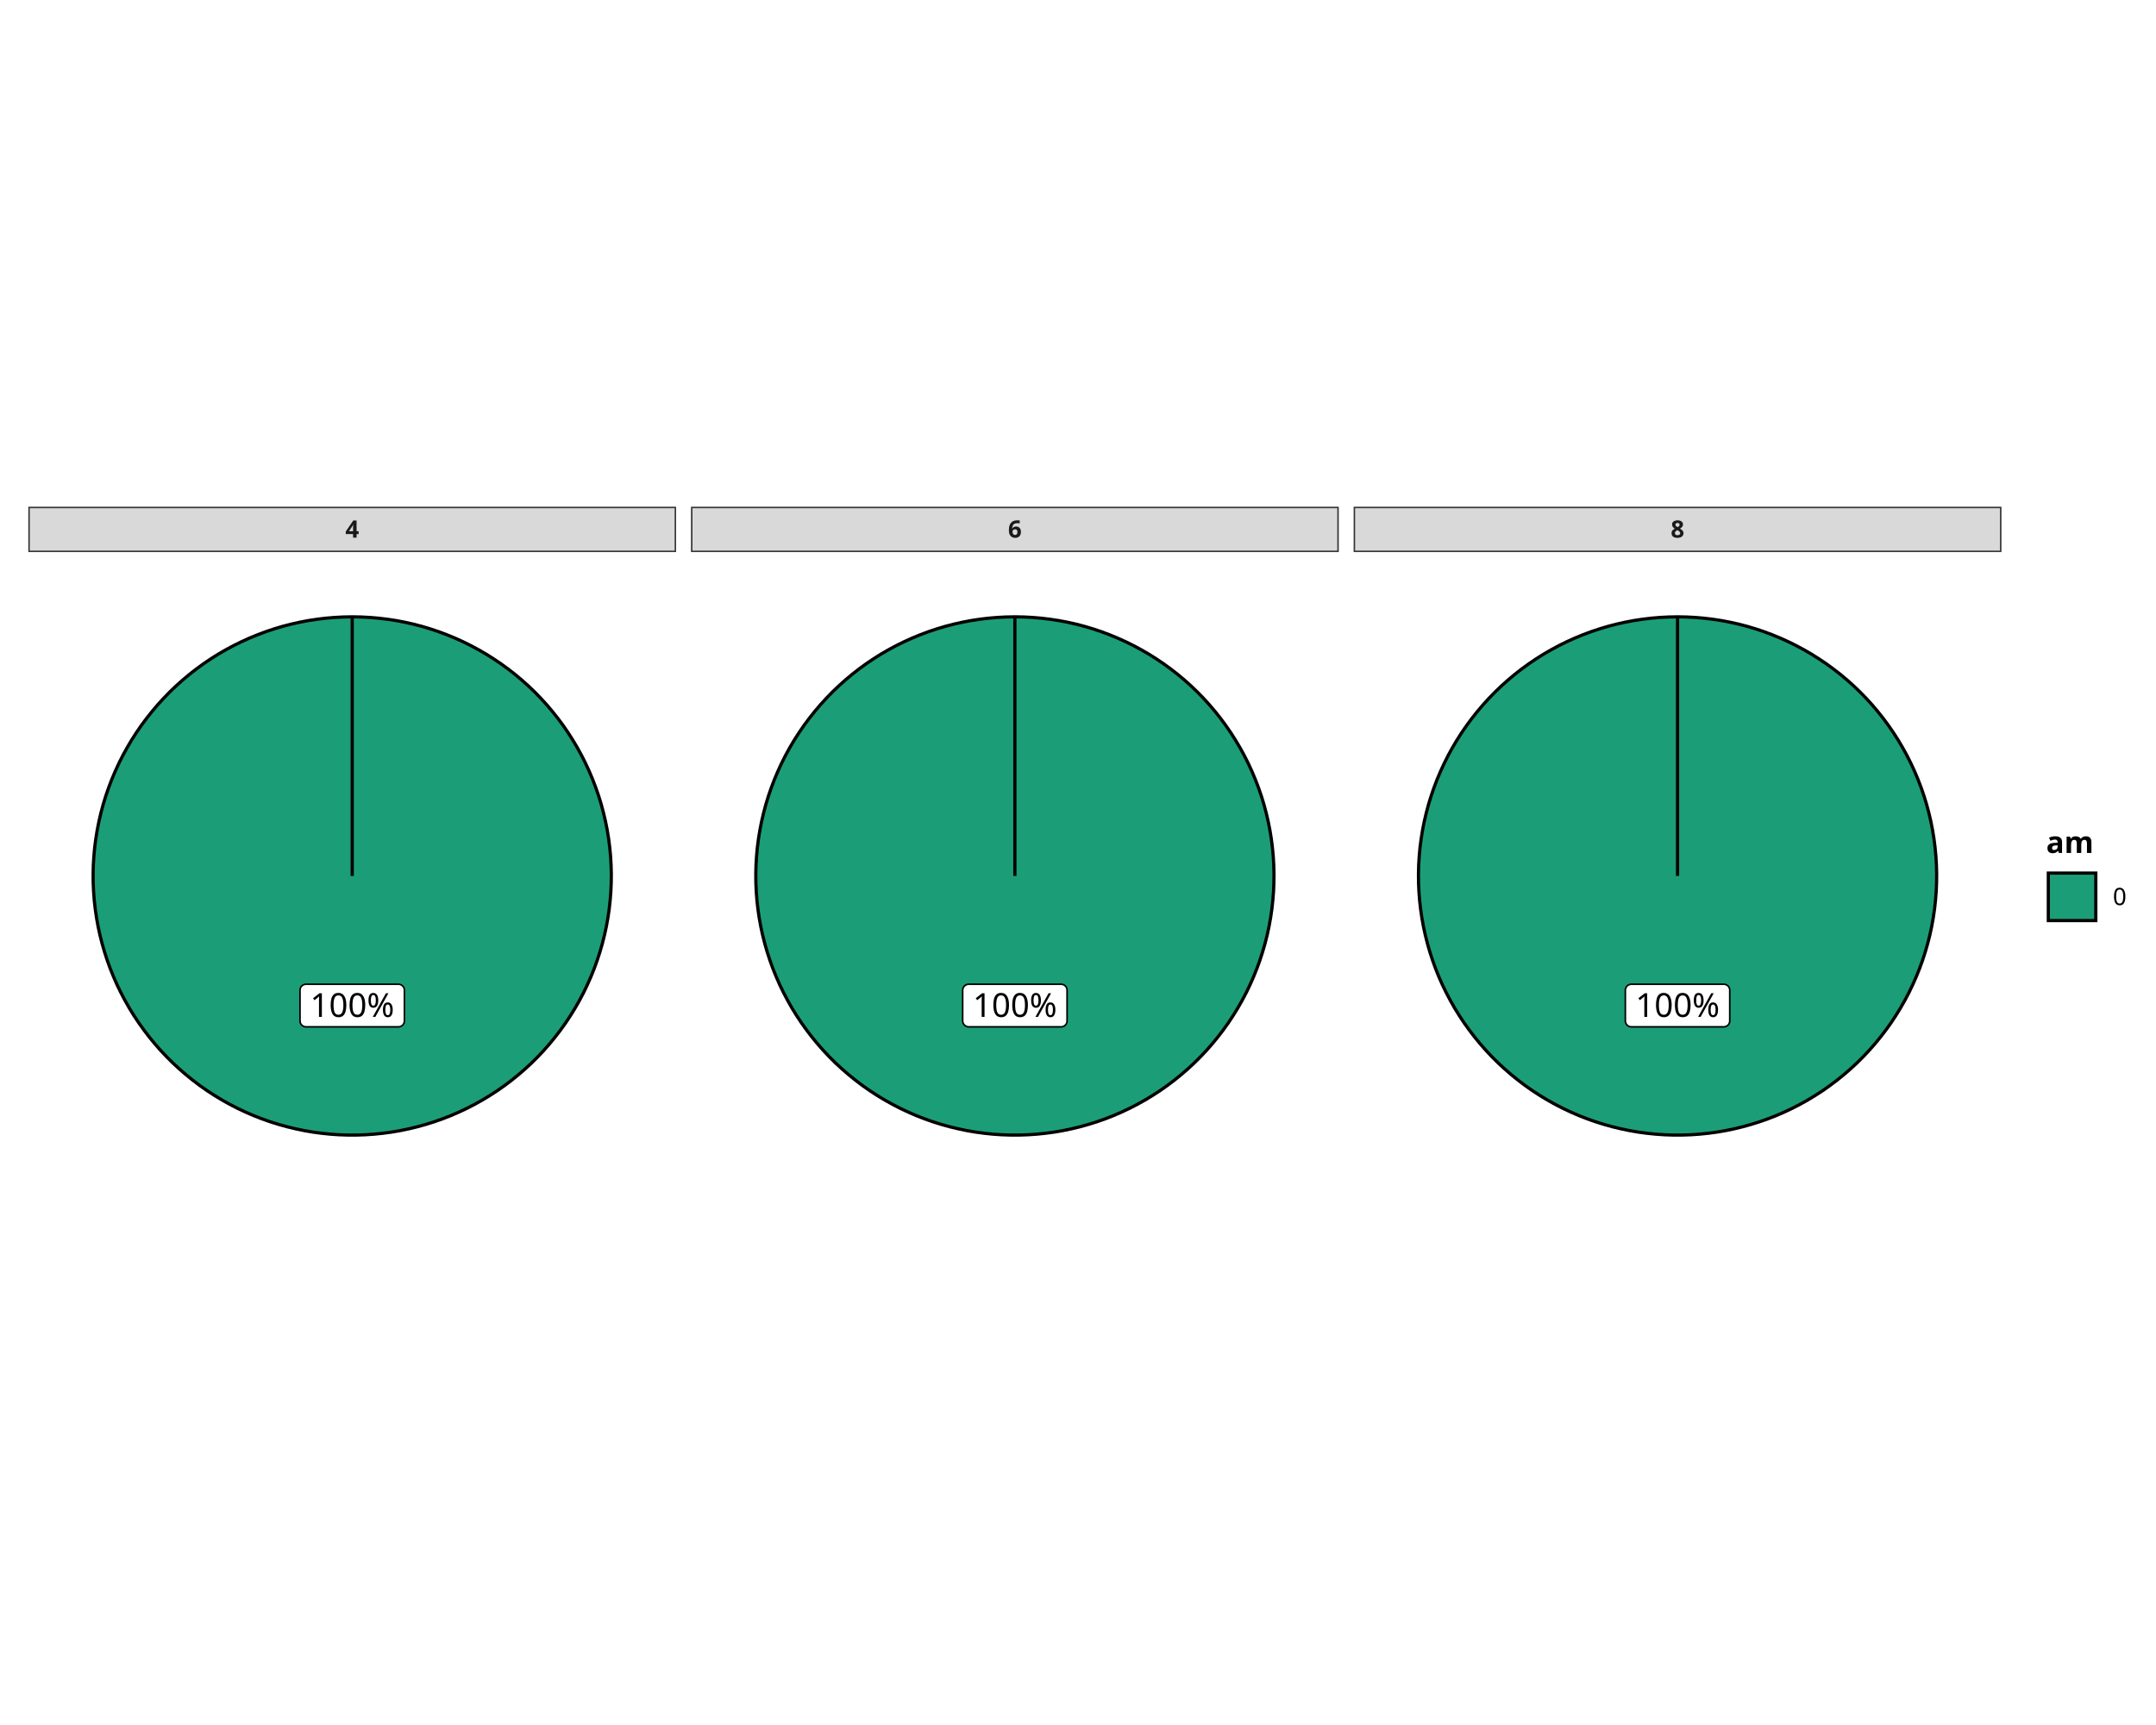
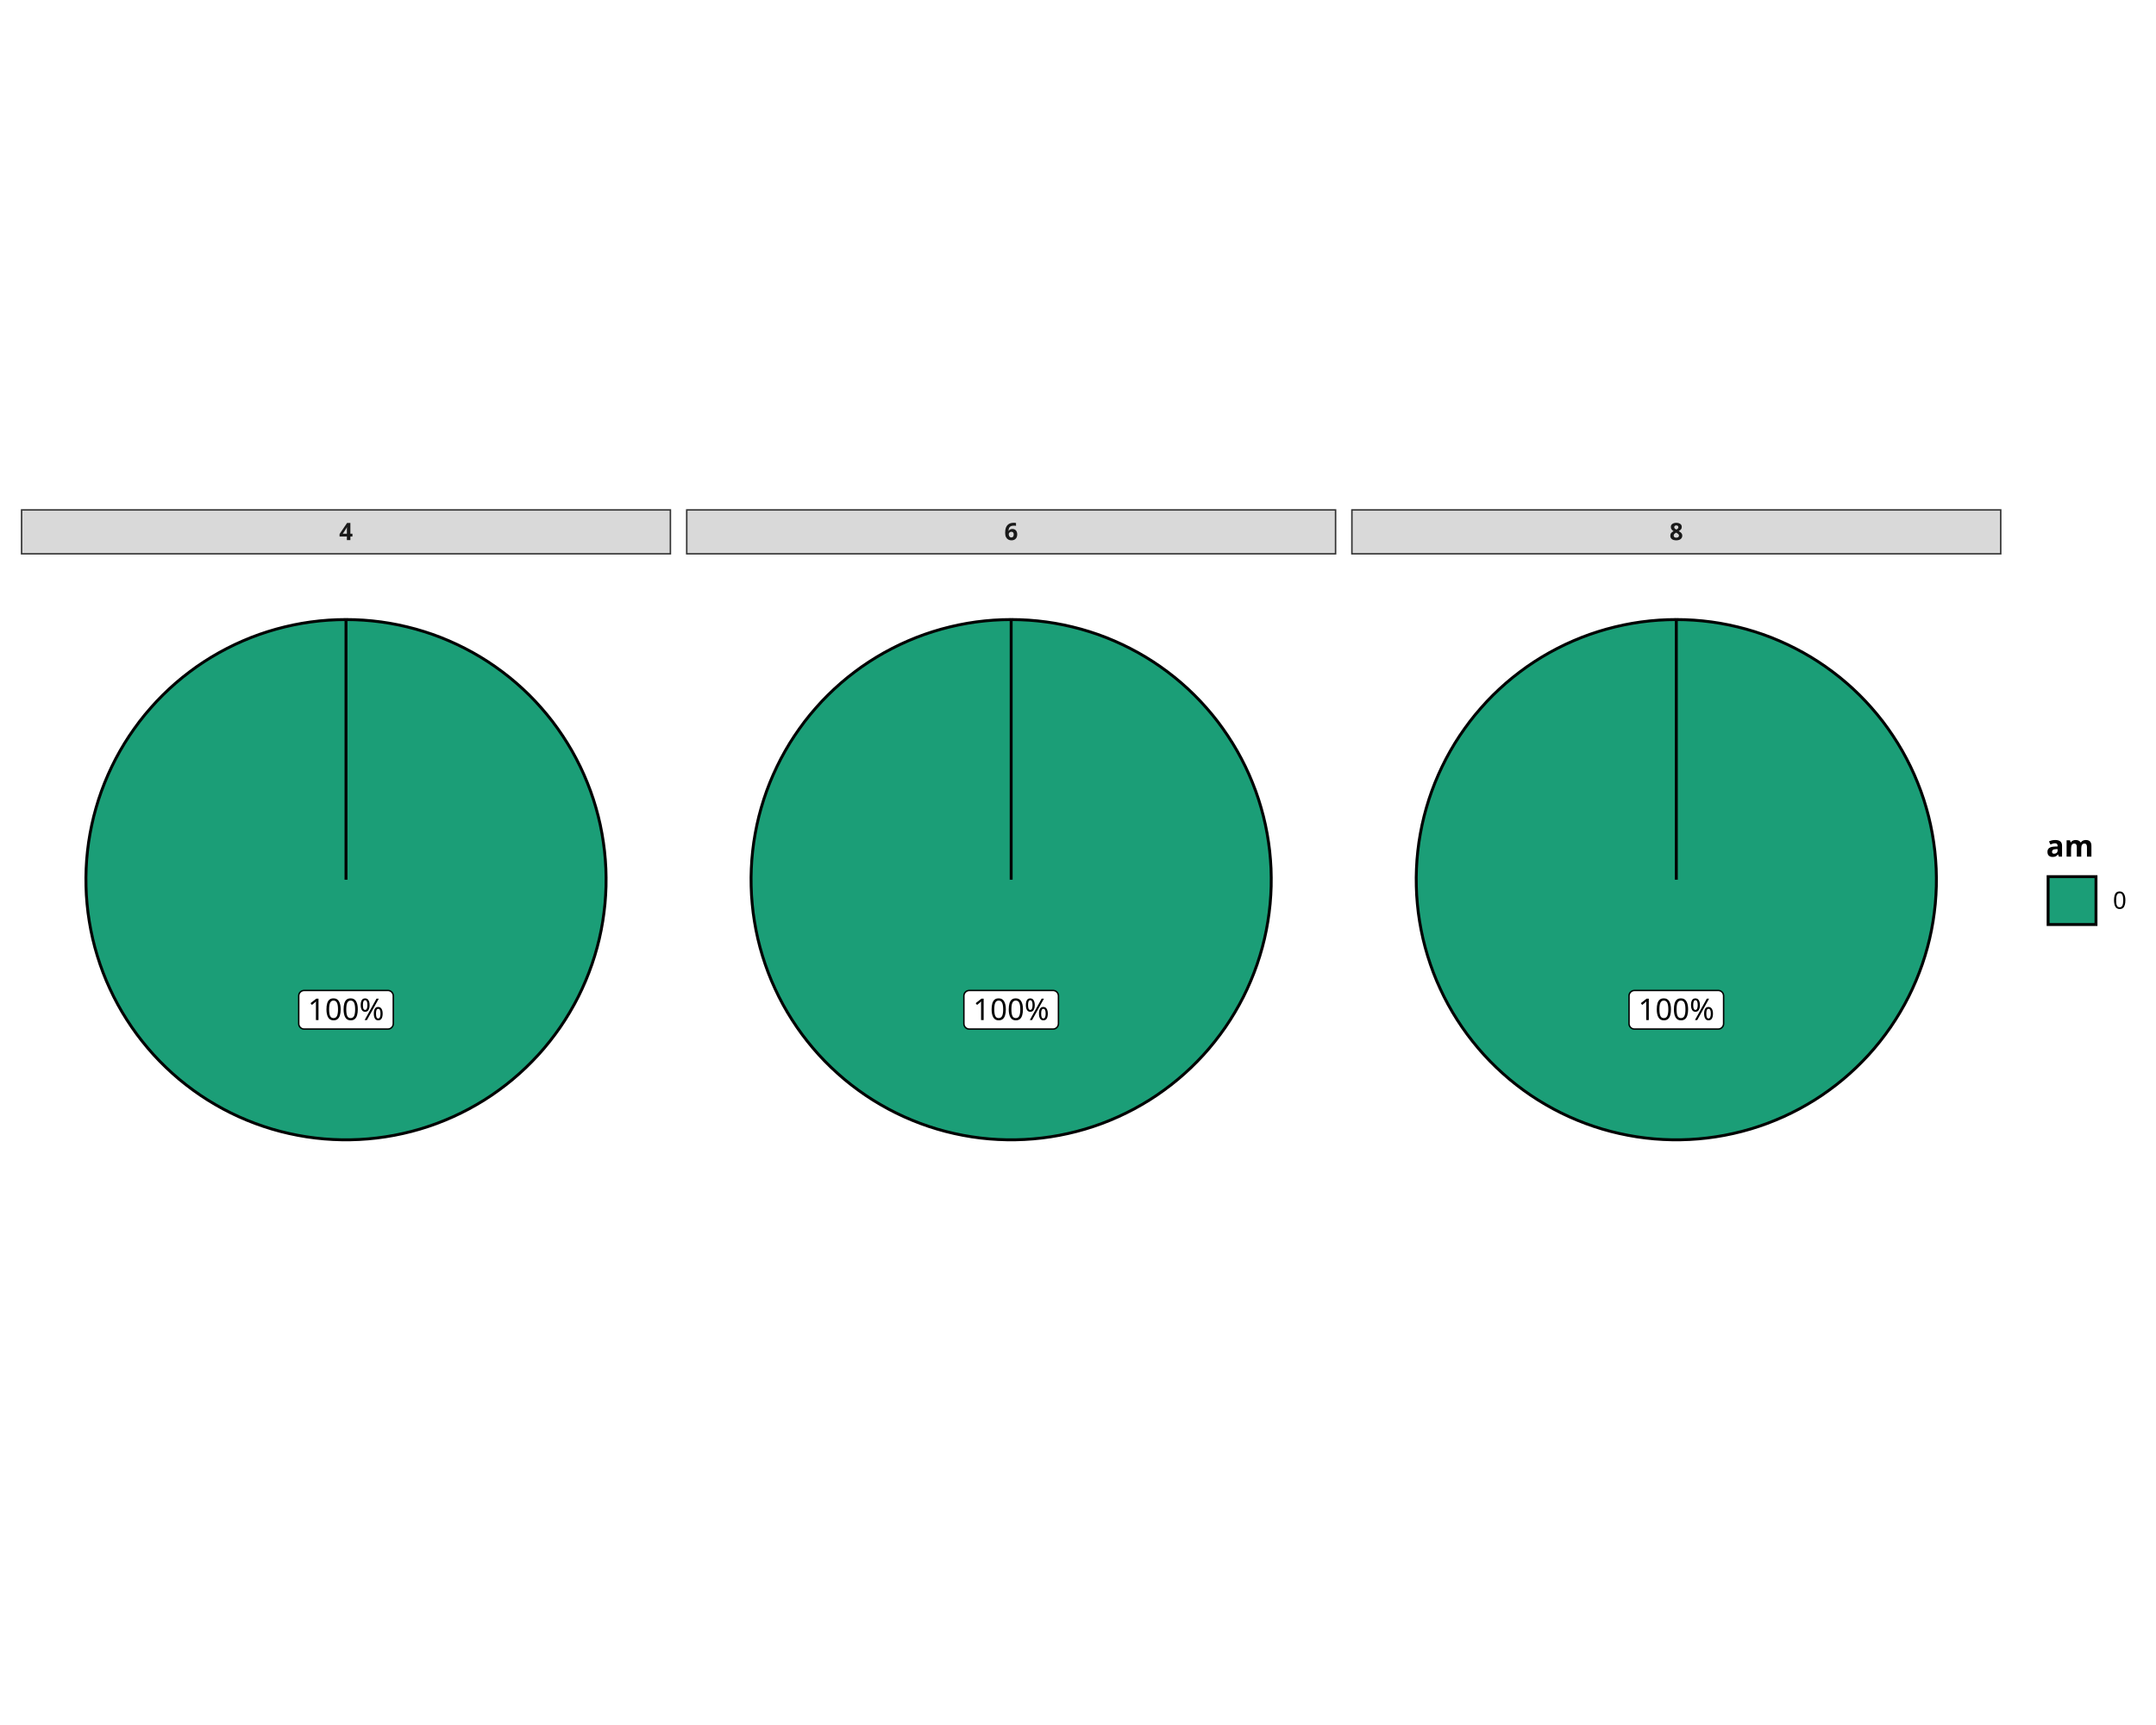
<svg xmlns="http://www.w3.org/2000/svg" class="svglite" data-engine-version="2.0" width="720.00pt" height="576.00pt" viewBox="0 0 720.00 576.00">
  <defs>
    <style type="text/css">
    .svglite line, .svglite polyline, .svglite polygon, .svglite path, .svglite rect, .svglite circle {
      fill: none;
      stroke: #000000;
      stroke-linecap: round;
      stroke-linejoin: round;
      stroke-miterlimit: 10.00;
    }
  </style>
  </defs>
  <rect width="100%" height="100%" style="stroke: none; fill: #FFFFFF;" />
  <defs>
    <clipPath id="cpMC4wMHw3MjAuMDB8MC4wMHw1NzYuMDA=">
      <rect x="0.00" y="0.00" width="720.00" height="576.00" />
    </clipPath>
  </defs>
  <g clip-path="url(#cpMC4wMHw3MjAuMDB8MC4wMHw1NzYuMDA=)">
</g>
  <defs>
-     <clipPath id="cpMC4wMHw3MjAuMDB8MTY0LjIyfDQxMS43OA==">
-       <rect x="0" y="164.22" width="720.00" height="247.56" />
+     <clipPath id="cpMC4wMHw3MjAuMDB8MTY1LjA1fDQxMC45NQ==">
+       <rect x="0" y="165.05" width="720.00" height="245.90" />
    </clipPath>
  </defs>
-   <g clip-path="url(#cpMC4wMHw3MjAuMDB8MTY0LjIyfDQxMS43OA==)">
-     <rect x="0" y="164.22" width="720.00" height="247.56" style="stroke-width: 0.97; stroke: #FFFFFF; fill: #FFFFFF;" />
+   <g clip-path="url(#cpMC4wMHw3MjAuMDB8MTY1LjA1fDQxMC45NQ==)">
+     <rect x="0" y="165.05" width="720.00" height="245.90" style="stroke-width: 0.97; stroke: #FFFFFF; fill: #FFFFFF;" />
  </g>
  <g clip-path="url(#cpMC4wMHw3MjAuMDB8MC4wMHw1NzYuMDA=)">
</g>
  <defs>
-     <clipPath id="cpOS40NnwyMjUuNzh8MTg0LjM0fDQwMC42Ng==">
-       <rect x="9.46" y="184.34" width="216.32" height="216.32" />
+     <clipPath id="cpNi45N3wyMjQuMTJ8MTg1LjE3fDQwMi4zMg==">
+       <rect x="6.97" y="185.17" width="217.15" height="217.15" />
    </clipPath>
  </defs>
-   <g clip-path="url(#cpOS40NnwyMjUuNzh8MTg0LjM0fDQwMC42Ng==)">
-     <rect x="9.46" y="184.34" width="216.32" height="216.32" style="stroke-width: 0.97; stroke: none; fill: #FFFFFF;" />
-     <polygon points="117.62,292.50 117.62,289.51 117.62,286.53 117.62,283.55 117.62,280.56 117.62,277.58 117.62,274.59 117.62,271.61 117.62,268.63 117.62,265.64 117.62,262.66 117.62,259.68 117.62,256.69 117.62,253.71 117.62,250.72 117.62,247.74 117.62,244.76 117.62,241.77 117.62,238.79 117.62,235.81 117.62,232.82 117.62,229.84 117.62,226.85 117.62,223.87 117.62,220.89 117.62,217.90 117.62,214.92 117.62,211.94 117.62,208.95 117.62,205.97 114.69,206.02 111.75,206.17 108.82,206.42 105.90,206.77 103.00,207.21 100.11,207.76 97.25,208.40 94.40,209.14 91.58,209.98 88.80,210.91 86.04,211.94 83.33,213.06 80.65,214.27 78.01,215.57 75.42,216.96 72.88,218.43 70.39,220.00 67.96,221.64 65.58,223.37 63.27,225.17 61.01,227.06 58.82,229.02 56.70,231.05 54.65,233.16 52.67,235.33 50.77,237.57 48.94,239.87 47.19,242.23 45.53,244.65 43.94,247.13 42.45,249.66 41.03,252.23 39.71,254.86 38.48,257.53 37.34,260.23 36.29,262.98 35.33,265.76 34.47,268.57 33.71,271.41 33.04,274.27 32.47,277.15 32.00,280.05 31.62,282.96 31.35,285.89 31.17,288.82 31.10,291.76 31.12,294.70 31.25,297.64 31.47,300.57 31.80,303.49 32.22,306.39 32.74,309.29 33.36,312.16 34.08,315.01 34.89,317.83 35.80,320.63 36.80,323.39 37.90,326.12 39.08,328.81 40.36,331.45 41.73,334.05 43.18,336.61 44.72,339.11 46.35,341.56 48.06,343.95 49.84,346.28 51.71,348.55 53.65,350.76 55.67,352.90 57.75,354.97 59.91,356.96 62.13,358.88 64.42,360.73 66.76,362.50 69.17,364.19 71.63,365.79 74.15,367.31 76.71,368.74 79.33,370.09 81.98,371.34 84.68,372.51 87.42,373.58 90.19,374.56 92.99,375.44 95.82,376.23 98.68,376.92 101.55,377.52 104.45,378.02 107.36,378.41 110.29,378.71 113.22,378.91 116.15,379.01 119.09,379.01 122.03,378.91 124.96,378.71 127.89,378.41 130.80,378.02 133.69,377.52 136.57,376.92 139.43,376.23 142.26,375.44 145.06,374.56 147.83,373.58 150.57,372.51 153.26,371.34 155.92,370.09 158.53,368.74 161.10,367.31 163.61,365.79 166.08,364.19 168.48,362.50 170.83,360.73 173.12,358.88 175.34,356.96 177.50,354.97 179.58,352.90 181.60,350.76 183.54,348.55 185.40,346.28 187.19,343.95 188.90,341.56 190.52,339.11 192.06,336.61 193.52,334.05 194.89,331.45 196.16,328.81 197.35,326.12 198.45,323.39 199.45,320.63 200.36,317.83 201.17,315.01 201.89,312.16 202.51,309.29 203.03,306.39 203.45,303.49 203.77,300.57 204.00,297.64 204.12,294.70 204.15,291.76 204.07,288.82 203.90,285.89 203.62,282.96 203.25,280.05 202.78,277.15 202.21,274.27 201.54,271.41 200.78,268.57 199.92,265.76 198.96,262.98 197.91,260.23 196.77,257.53 195.54,254.86 194.21,252.23 192.80,249.66 191.30,247.13 189.72,244.65 188.06,242.23 186.31,239.87 184.48,237.57 182.58,235.33 180.60,233.16 178.55,231.05 176.43,229.02 174.24,227.06 171.98,225.17 169.66,223.37 167.29,221.64 164.85,220.00 162.36,218.43 159.82,216.96 157.23,215.57 154.60,214.27 151.92,213.06 149.20,211.94 146.45,210.91 143.66,209.98 140.85,209.14 138.00,208.40 135.13,207.76 132.25,207.21 129.34,206.77 126.42,206.42 123.50,206.17 120.56,206.02 117.62,205.97 117.62,208.95 117.62,211.94 117.62,214.92 117.62,217.90 117.62,220.89 117.62,223.87 117.62,226.85 117.62,229.84 117.62,232.82 117.62,235.81 117.62,238.79 117.62,241.77 117.62,244.76 117.62,247.74 117.62,250.72 117.62,253.71 117.62,256.69 117.62,259.68 117.62,262.66 117.62,265.64 117.62,268.63 117.62,271.61 117.62,274.59 117.62,277.58 117.62,280.56 117.62,283.55 117.62,286.53 117.62,289.51 117.62,292.50 " style="stroke-width: 1.07; stroke-linecap: butt; stroke-linejoin: miter; fill: #1B9E77;" />
-     <polygon points="102.18,342.87 133.07,342.87 132.99,342.87 133.31,342.86 133.62,342.79 133.92,342.68 134.20,342.52 134.44,342.32 134.66,342.08 134.83,341.81 134.95,341.51 135.03,341.20 135.05,340.88 135.05,340.88 135.05,330.64 135.05,330.64 135.03,330.32 134.95,330.01 134.83,329.71 134.66,329.44 134.44,329.20 134.20,329.00 133.92,328.84 133.62,328.73 133.31,328.66 133.07,328.65 102.18,328.65 102.42,328.66 102.10,328.65 101.78,328.69 101.48,328.78 101.19,328.92 100.92,329.10 100.69,329.32 100.50,329.57 100.35,329.86 100.25,330.16 100.20,330.48 100.19,330.64 100.19,340.88 100.20,340.72 100.20,341.04 100.25,341.36 100.35,341.66 100.50,341.95 100.69,342.20 100.92,342.42 101.19,342.60 101.48,342.74 101.78,342.83 102.10,342.87 " style="stroke-width: 0.53; fill: #FFFFFF;" />
-     <text x="117.62" y="339.56" text-anchor="middle" style="font-size: 11.04px; font-family: sans;" textLength="28.24px" lengthAdjust="spacingAndGlyphs">100%</text>
+   <g clip-path="url(#cpNi45N3wyMjQuMTJ8MTg1LjE3fDQwMi4zMg==)">
+     <rect x="6.97" y="185.17" width="217.15" height="217.15" style="stroke-width: 0.97; stroke: none; fill: #FFFFFF;" />
+     <polygon points="115.55,293.74 115.55,290.75 115.55,287.75 115.55,284.76 115.55,281.76 115.55,278.77 115.55,275.77 115.55,272.78 115.55,269.78 115.55,266.79 115.55,263.79 115.55,260.79 115.55,257.80 115.55,254.80 115.55,251.81 115.55,248.81 115.55,245.82 115.55,242.82 115.55,239.83 115.55,236.83 115.55,233.84 115.55,230.84 115.55,227.85 115.55,224.85 115.55,221.86 115.55,218.86 115.55,215.87 115.55,212.87 115.55,209.88 115.55,206.88 112.60,206.93 109.65,207.08 106.71,207.33 103.78,207.68 100.87,208.13 97.97,208.68 95.09,209.33 92.24,210.07 89.41,210.91 86.61,211.84 83.85,212.87 81.12,214.00 78.43,215.21 75.79,216.52 73.19,217.91 70.64,219.39 68.14,220.96 65.69,222.61 63.31,224.35 60.98,226.16 58.72,228.05 56.52,230.02 54.39,232.06 52.33,234.17 50.35,236.36 48.43,238.60 46.60,240.91 44.85,243.29 43.17,245.72 41.58,248.20 40.08,250.74 38.66,253.33 37.34,255.96 36.10,258.64 34.95,261.36 33.90,264.11 32.94,266.90 32.08,269.72 31.31,272.57 30.64,275.44 30.07,278.34 29.59,281.25 29.22,284.17 28.94,287.11 28.77,290.06 28.69,293.00 28.72,295.95 28.84,298.90 29.07,301.84 29.39,304.77 29.82,307.69 30.34,310.60 30.96,313.48 31.68,316.34 32.50,319.18 33.41,321.98 34.41,324.75 35.51,327.49 36.71,330.19 37.99,332.85 39.36,335.46 40.82,338.02 42.37,340.53 44.00,342.99 45.71,345.39 47.51,347.73 49.38,350.01 51.33,352.23 53.35,354.37 55.45,356.45 57.61,358.45 59.84,360.39 62.14,362.24 64.49,364.01 66.91,365.71 69.38,367.32 71.91,368.84 74.48,370.28 77.10,371.63 79.77,372.89 82.48,374.06 85.23,375.14 88.01,376.12 90.82,377.01 93.66,377.80 96.53,378.49 99.42,379.09 102.32,379.59 105.25,379.99 108.18,380.29 111.13,380.49 114.07,380.59 117.02,380.59 119.97,380.49 122.91,380.29 125.85,379.99 128.77,379.59 131.68,379.09 134.57,378.49 137.43,377.80 140.28,377.01 143.09,376.12 145.87,375.14 148.62,374.06 151.33,372.89 153.99,371.63 156.62,370.28 159.19,368.84 161.72,367.32 164.19,365.71 166.60,364.01 168.96,362.24 171.25,360.39 173.49,358.45 175.65,356.45 177.74,354.37 179.77,352.23 181.72,350.01 183.59,347.73 185.38,345.39 187.10,342.99 188.73,340.53 190.27,338.02 191.73,335.46 193.11,332.85 194.39,330.19 195.58,327.49 196.68,324.75 197.69,321.98 198.60,319.18 199.42,316.34 200.14,313.48 200.76,310.60 201.28,307.69 201.70,304.77 202.03,301.84 202.25,298.90 202.38,295.95 202.40,293.00 202.33,290.06 202.15,287.11 201.88,284.17 201.50,281.25 201.03,278.34 200.46,275.44 199.79,272.57 199.02,269.72 198.16,266.90 197.20,264.11 196.14,261.36 195.00,258.64 193.76,255.96 192.43,253.33 191.02,250.74 189.51,248.20 187.92,245.72 186.25,243.29 184.50,240.91 182.66,238.60 180.75,236.36 178.76,234.17 176.71,232.06 174.58,230.02 172.38,228.05 170.12,226.16 167.79,224.35 165.40,222.61 162.96,220.96 160.46,219.39 157.91,217.91 155.31,216.52 152.66,215.21 149.98,214.00 147.25,212.87 144.48,211.84 141.69,210.91 138.86,210.07 136.00,209.33 133.13,208.68 130.23,208.13 127.31,207.68 124.38,207.33 121.44,207.08 118.50,206.93 115.55,206.88 115.55,209.88 115.55,212.87 115.55,215.87 115.55,218.86 115.55,221.86 115.55,224.85 115.55,227.85 115.55,230.84 115.55,233.84 115.55,236.83 115.55,239.83 115.55,242.82 115.55,245.82 115.55,248.81 115.55,251.81 115.55,254.80 115.55,257.80 115.55,260.79 115.55,263.79 115.55,266.79 115.55,269.78 115.55,272.78 115.55,275.77 115.55,278.77 115.55,281.76 115.55,284.76 115.55,287.75 115.55,290.75 115.55,293.74 " style="stroke-width: 0.97; stroke-linecap: butt; stroke-linejoin: miter; fill: #1B9E77;" />
+     <polygon points="101.56,343.61 129.54,343.61 129.46,343.61 129.75,343.60 130.04,343.54 130.31,343.44 130.56,343.29 130.78,343.11 130.98,342.89 131.13,342.65 131.24,342.38 131.31,342.10 131.34,341.81 131.34,341.81 131.34,332.53 131.34,332.53 131.31,332.24 131.24,331.96 131.13,331.69 130.98,331.45 130.78,331.23 130.56,331.05 130.31,330.90 130.04,330.80 129.75,330.74 129.54,330.73 101.56,330.73 101.78,330.74 101.49,330.73 101.20,330.77 100.92,330.85 100.66,330.97 100.42,331.14 100.21,331.34 100.04,331.57 99.90,331.82 99.81,332.10 99.77,332.39 99.76,332.53 99.76,341.81 99.77,341.67 99.77,341.96 99.81,342.24 99.90,342.52 100.04,342.77 100.21,343.01 100.42,343.21 100.66,343.37 100.92,343.50 101.20,343.58 101.49,343.61 " style="stroke-width: 0.48; fill: #FFFFFF;" />
+     <text x="115.55" y="340.61" text-anchor="middle" style="font-size: 10.00px; font-family: sans;" textLength="25.58px" lengthAdjust="spacingAndGlyphs">100%</text>
  </g>
  <g clip-path="url(#cpMC4wMHw3MjAuMDB8MC4wMHw1NzYuMDA=)">
</g>
  <defs>
-     <clipPath id="cpMjMwLjc2fDQ0Ny4wOHwxODQuMzR8NDAwLjY2">
-       <rect x="230.76" y="184.34" width="216.32" height="216.32" />
+     <clipPath id="cpMjI5LjEwfDQ0Ni4yNXwxODUuMTd8NDAyLjMy">
+       <rect x="229.10" y="185.17" width="217.15" height="217.15" />
    </clipPath>
  </defs>
-   <g clip-path="url(#cpMjMwLjc2fDQ0Ny4wOHwxODQuMzR8NDAwLjY2)">
-     <rect x="230.76" y="184.34" width="216.32" height="216.32" style="stroke-width: 0.97; stroke: none; fill: #FFFFFF;" />
-     <polygon points="338.92,292.50 338.92,289.51 338.92,286.53 338.92,283.55 338.92,280.56 338.92,277.58 338.92,274.59 338.92,271.61 338.92,268.63 338.92,265.64 338.92,262.66 338.92,259.68 338.92,256.69 338.92,253.71 338.92,250.72 338.92,247.74 338.92,244.76 338.92,241.77 338.92,238.79 338.92,235.81 338.92,232.82 338.92,229.84 338.92,226.85 338.92,223.87 338.92,220.89 338.92,217.90 338.92,214.92 338.92,211.94 338.92,208.95 338.92,205.97 335.99,206.02 333.05,206.17 330.12,206.42 327.20,206.77 324.30,207.21 321.41,207.76 318.55,208.40 315.70,209.14 312.88,209.98 310.10,210.91 307.34,211.94 304.63,213.06 301.95,214.27 299.31,215.57 296.72,216.96 294.18,218.43 291.69,220.00 289.26,221.64 286.88,223.37 284.57,225.17 282.31,227.06 280.12,229.02 278.00,231.05 275.95,233.16 273.97,235.33 272.07,237.57 270.24,239.87 268.49,242.23 266.83,244.65 265.24,247.13 263.74,249.66 262.33,252.23 261.01,254.86 259.78,257.53 258.64,260.23 257.59,262.98 256.63,265.76 255.77,268.57 255.01,271.41 254.34,274.27 253.77,277.15 253.30,280.05 252.92,282.96 252.65,285.89 252.47,288.82 252.40,291.76 252.42,294.70 252.55,297.64 252.77,300.57 253.10,303.49 253.52,306.39 254.04,309.29 254.66,312.16 255.38,315.01 256.19,317.83 257.10,320.63 258.10,323.39 259.20,326.12 260.38,328.81 261.66,331.45 263.03,334.05 264.48,336.61 266.02,339.11 267.65,341.56 269.36,343.95 271.14,346.28 273.01,348.55 274.95,350.76 276.97,352.90 279.05,354.97 281.21,356.96 283.43,358.88 285.72,360.73 288.06,362.50 290.47,364.19 292.93,365.79 295.45,367.31 298.01,368.74 300.63,370.09 303.28,371.34 305.98,372.51 308.72,373.58 311.49,374.56 314.29,375.44 317.12,376.23 319.98,376.92 322.85,377.52 325.75,378.02 328.66,378.41 331.59,378.71 334.52,378.91 337.45,379.01 340.39,379.01 343.33,378.91 346.26,378.71 349.18,378.41 352.10,378.02 354.99,377.52 357.87,376.92 360.73,376.23 363.56,375.44 366.36,374.56 369.13,373.58 371.87,372.51 374.56,371.34 377.22,370.09 379.83,368.74 382.40,367.31 384.91,365.79 387.38,364.19 389.78,362.50 392.13,360.73 394.42,358.88 396.64,356.96 398.80,354.97 400.88,352.90 402.90,350.76 404.84,348.55 406.70,346.28 408.49,343.95 410.20,341.56 411.82,339.11 413.36,336.61 414.82,334.05 416.19,331.45 417.46,328.81 418.65,326.12 419.75,323.39 420.75,320.63 421.66,317.83 422.47,315.01 423.19,312.16 423.81,309.29 424.33,306.39 424.75,303.49 425.07,300.57 425.30,297.64 425.42,294.70 425.45,291.76 425.37,288.82 425.20,285.89 424.92,282.96 424.55,280.05 424.08,277.15 423.51,274.27 422.84,271.41 422.08,268.57 421.22,265.76 420.26,262.98 419.21,260.23 418.07,257.53 416.84,254.86 415.51,252.23 414.10,249.66 412.60,247.13 411.02,244.65 409.35,242.23 407.61,239.87 405.78,237.57 403.88,235.33 401.90,233.16 399.85,231.05 397.73,229.02 395.54,227.06 393.28,225.17 390.96,223.37 388.59,221.64 386.15,220.00 383.66,218.43 381.12,216.96 378.53,215.57 375.90,214.27 373.22,213.06 370.50,211.94 367.75,210.91 364.96,209.98 362.15,209.14 359.30,208.40 356.43,207.76 353.55,207.21 350.64,206.77 347.72,206.42 344.80,206.17 341.86,206.02 338.92,205.97 338.92,208.95 338.92,211.94 338.92,214.92 338.92,217.90 338.92,220.89 338.92,223.87 338.92,226.85 338.92,229.84 338.92,232.82 338.92,235.81 338.92,238.79 338.92,241.77 338.92,244.76 338.92,247.74 338.92,250.72 338.92,253.71 338.92,256.69 338.92,259.68 338.92,262.66 338.92,265.64 338.92,268.63 338.92,271.61 338.92,274.59 338.92,277.58 338.92,280.56 338.92,283.55 338.92,286.53 338.92,289.51 338.92,292.50 " style="stroke-width: 1.07; stroke-linecap: butt; stroke-linejoin: miter; fill: #1B9E77;" />
-     <polygon points="323.48,342.87 354.37,342.87 354.29,342.87 354.61,342.86 354.92,342.79 355.22,342.68 355.50,342.52 355.74,342.32 355.96,342.08 356.13,341.81 356.25,341.51 356.33,341.20 356.35,340.88 356.35,340.88 356.35,330.64 356.35,330.64 356.33,330.32 356.25,330.01 356.13,329.71 355.96,329.44 355.74,329.20 355.50,329.00 355.22,328.84 354.92,328.73 354.61,328.66 354.37,328.65 323.48,328.65 323.72,328.66 323.40,328.65 323.08,328.69 322.78,328.78 322.49,328.92 322.22,329.10 321.99,329.32 321.80,329.57 321.65,329.86 321.55,330.16 321.50,330.48 321.49,330.64 321.49,340.88 321.50,340.72 321.50,341.04 321.55,341.36 321.65,341.66 321.80,341.95 321.99,342.20 322.22,342.42 322.49,342.60 322.78,342.74 323.08,342.83 323.40,342.87 " style="stroke-width: 0.53; fill: #FFFFFF;" />
-     <text x="338.92" y="339.56" text-anchor="middle" style="font-size: 11.04px; font-family: sans;" textLength="28.24px" lengthAdjust="spacingAndGlyphs">100%</text>
+   <g clip-path="url(#cpMjI5LjEwfDQ0Ni4yNXwxODUuMTd8NDAyLjMy)">
+     <rect x="229.10" y="185.17" width="217.15" height="217.15" style="stroke-width: 0.97; stroke: none; fill: #FFFFFF;" />
+     <polygon points="337.68,293.74 337.68,290.75 337.68,287.75 337.68,284.76 337.68,281.76 337.68,278.77 337.68,275.77 337.68,272.78 337.68,269.78 337.68,266.79 337.68,263.79 337.68,260.79 337.68,257.80 337.68,254.80 337.68,251.81 337.68,248.81 337.68,245.82 337.68,242.82 337.68,239.83 337.68,236.83 337.68,233.84 337.68,230.84 337.68,227.85 337.68,224.85 337.68,221.86 337.68,218.86 337.68,215.87 337.68,212.87 337.68,209.88 337.68,206.88 334.73,206.93 331.78,207.08 328.84,207.33 325.91,207.68 323.00,208.13 320.10,208.68 317.22,209.33 314.37,210.07 311.54,210.91 308.74,211.84 305.98,212.87 303.25,214.00 300.56,215.21 297.92,216.52 295.32,217.91 292.77,219.39 290.27,220.96 287.82,222.61 285.44,224.35 283.11,226.16 280.85,228.05 278.65,230.02 276.52,232.06 274.46,234.17 272.48,236.36 270.56,238.60 268.73,240.91 266.98,243.29 265.30,245.72 263.71,248.20 262.21,250.74 260.79,253.33 259.47,255.96 258.23,258.64 257.08,261.36 256.03,264.11 255.07,266.90 254.21,269.72 253.44,272.57 252.77,275.44 252.20,278.34 251.72,281.25 251.35,284.17 251.07,287.11 250.90,290.06 250.82,293.00 250.85,295.95 250.97,298.90 251.20,301.84 251.52,304.77 251.95,307.69 252.47,310.60 253.09,313.48 253.81,316.34 254.63,319.18 255.54,321.98 256.54,324.75 257.64,327.49 258.84,330.19 260.12,332.85 261.49,335.46 262.95,338.02 264.50,340.53 266.13,342.99 267.84,345.39 269.64,347.73 271.51,350.01 273.46,352.23 275.48,354.37 277.58,356.45 279.74,358.45 281.97,360.39 284.27,362.24 286.62,364.01 289.04,365.71 291.51,367.32 294.04,368.84 296.61,370.28 299.23,371.63 301.90,372.89 304.61,374.06 307.36,375.14 310.14,376.12 312.95,377.01 315.79,377.80 318.66,378.49 321.55,379.09 324.45,379.59 327.38,379.99 330.31,380.29 333.26,380.49 336.20,380.59 339.15,380.59 342.10,380.49 345.04,380.29 347.98,379.99 350.90,379.59 353.81,379.09 356.70,378.49 359.56,377.80 362.41,377.01 365.22,376.12 368.00,375.14 370.75,374.06 373.46,372.89 376.12,371.63 378.75,370.28 381.32,368.84 383.85,367.32 386.32,365.71 388.73,364.01 391.09,362.24 393.38,360.39 395.62,358.45 397.78,356.45 399.87,354.37 401.90,352.23 403.85,350.01 405.72,347.73 407.51,345.39 409.23,342.99 410.86,340.53 412.40,338.02 413.86,335.46 415.24,332.85 416.52,330.19 417.71,327.49 418.81,324.75 419.82,321.98 420.73,319.18 421.55,316.34 422.27,313.48 422.89,310.60 423.41,307.69 423.83,304.77 424.16,301.84 424.38,298.90 424.51,295.95 424.53,293.00 424.46,290.06 424.28,287.11 424.01,284.17 423.63,281.25 423.16,278.34 422.59,275.44 421.92,272.57 421.15,269.72 420.29,266.90 419.33,264.11 418.27,261.36 417.13,258.64 415.89,255.96 414.56,253.33 413.15,250.74 411.64,248.20 410.05,245.72 408.38,243.29 406.63,240.91 404.79,238.60 402.88,236.36 400.89,234.17 398.84,232.06 396.71,230.02 394.51,228.05 392.25,226.16 389.92,224.35 387.53,222.61 385.09,220.96 382.59,219.39 380.04,217.91 377.44,216.52 374.79,215.21 372.11,214.00 369.38,212.87 366.61,211.84 363.82,210.91 360.99,210.07 358.13,209.33 355.26,208.68 352.36,208.13 349.44,207.68 346.51,207.33 343.57,207.08 340.63,206.93 337.68,206.88 337.68,209.88 337.68,212.87 337.68,215.87 337.68,218.86 337.68,221.86 337.68,224.85 337.68,227.85 337.68,230.84 337.68,233.84 337.68,236.83 337.68,239.83 337.68,242.82 337.68,245.82 337.68,248.81 337.68,251.81 337.68,254.80 337.68,257.80 337.68,260.79 337.68,263.79 337.68,266.79 337.68,269.78 337.68,272.78 337.68,275.77 337.68,278.77 337.68,281.76 337.68,284.76 337.68,287.75 337.68,290.75 337.68,293.74 " style="stroke-width: 0.97; stroke-linecap: butt; stroke-linejoin: miter; fill: #1B9E77;" />
+     <polygon points="323.69,343.61 351.67,343.61 351.59,343.61 351.88,343.60 352.17,343.54 352.44,343.44 352.69,343.29 352.91,343.11 353.11,342.89 353.26,342.65 353.37,342.38 353.44,342.10 353.47,341.81 353.47,341.81 353.47,332.53 353.47,332.53 353.44,332.24 353.37,331.96 353.26,331.69 353.11,331.45 352.91,331.23 352.69,331.05 352.44,330.90 352.17,330.80 351.88,330.74 351.67,330.73 323.69,330.73 323.91,330.74 323.62,330.73 323.33,330.77 323.05,330.85 322.79,330.97 322.55,331.14 322.34,331.34 322.17,331.57 322.03,331.82 321.94,332.10 321.90,332.39 321.89,332.53 321.89,341.81 321.90,341.67 321.90,341.96 321.94,342.24 322.03,342.52 322.17,342.77 322.34,343.01 322.55,343.21 322.79,343.37 323.05,343.50 323.33,343.58 323.62,343.61 " style="stroke-width: 0.48; fill: #FFFFFF;" />
+     <text x="337.68" y="340.61" text-anchor="middle" style="font-size: 10.00px; font-family: sans;" textLength="25.58px" lengthAdjust="spacingAndGlyphs">100%</text>
  </g>
  <g clip-path="url(#cpMC4wMHw3MjAuMDB8MC4wMHw1NzYuMDA=)">
</g>
  <defs>
-     <clipPath id="cpNDUyLjA2fDY2OC4zOHwxODQuMzR8NDAwLjY2">
-       <rect x="452.06" y="184.34" width="216.32" height="216.32" />
+     <clipPath id="cpNDUxLjIzfDY2OC4zOHwxODUuMTd8NDAyLjMy">
+       <rect x="451.23" y="185.17" width="217.15" height="217.15" />
    </clipPath>
  </defs>
-   <g clip-path="url(#cpNDUyLjA2fDY2OC4zOHwxODQuMzR8NDAwLjY2)">
-     <rect x="452.06" y="184.34" width="216.32" height="216.32" style="stroke-width: 0.97; stroke: none; fill: #FFFFFF;" />
-     <polygon points="560.22,292.50 560.22,289.51 560.22,286.53 560.22,283.55 560.22,280.56 560.22,277.58 560.22,274.59 560.22,271.61 560.22,268.63 560.22,265.64 560.22,262.66 560.22,259.68 560.22,256.69 560.22,253.71 560.22,250.72 560.22,247.74 560.22,244.76 560.22,241.77 560.22,238.79 560.22,235.81 560.22,232.82 560.22,229.84 560.22,226.85 560.22,223.87 560.22,220.89 560.22,217.90 560.22,214.92 560.22,211.94 560.22,208.95 560.22,205.97 557.29,206.02 554.35,206.17 551.42,206.42 548.50,206.77 545.60,207.21 542.71,207.76 539.85,208.40 537.00,209.14 534.18,209.98 531.40,210.91 528.64,211.94 525.93,213.06 523.25,214.27 520.61,215.57 518.02,216.96 515.48,218.43 512.99,220.00 510.56,221.64 508.18,223.37 505.87,225.17 503.61,227.06 501.42,229.02 499.30,231.05 497.25,233.16 495.27,235.33 493.37,237.57 491.54,239.87 489.79,242.23 488.13,244.65 486.54,247.13 485.04,249.66 483.63,252.23 482.31,254.86 481.08,257.53 479.94,260.23 478.89,262.98 477.93,265.76 477.07,268.57 476.31,271.41 475.64,274.27 475.07,277.15 474.60,280.05 474.22,282.96 473.95,285.89 473.77,288.82 473.70,291.76 473.72,294.70 473.85,297.64 474.07,300.57 474.40,303.49 474.82,306.39 475.34,309.29 475.96,312.16 476.68,315.01 477.49,317.83 478.40,320.63 479.40,323.39 480.49,326.12 481.68,328.81 482.96,331.45 484.33,334.05 485.78,336.61 487.32,339.11 488.95,341.56 490.66,343.95 492.44,346.28 494.31,348.55 496.25,350.76 498.26,352.90 500.35,354.97 502.51,356.96 504.73,358.88 507.02,360.73 509.36,362.50 511.77,364.19 514.23,365.79 516.75,367.31 519.31,368.74 521.93,370.09 524.58,371.34 527.28,372.51 530.02,373.58 532.79,374.56 535.59,375.44 538.42,376.23 541.28,376.92 544.15,377.52 547.05,378.02 549.96,378.41 552.89,378.71 555.82,378.91 558.75,379.01 561.69,379.01 564.63,378.91 567.56,378.71 570.48,378.41 573.40,378.02 576.29,377.52 579.17,376.92 582.03,376.23 584.86,375.44 587.66,374.56 590.43,373.58 593.17,372.51 595.86,371.34 598.52,370.09 601.13,368.74 603.70,367.31 606.21,365.79 608.68,364.19 611.08,362.50 613.43,360.73 615.72,358.88 617.94,356.96 620.09,354.97 622.18,352.90 624.20,350.76 626.14,348.55 628.00,346.28 629.79,343.95 631.50,341.56 633.12,339.11 634.66,336.61 636.12,334.05 637.49,331.45 638.76,328.81 639.95,326.12 641.05,323.39 642.05,320.63 642.96,317.83 643.77,315.01 644.49,312.16 645.11,309.29 645.63,306.39 646.05,303.49 646.37,300.57 646.60,297.64 646.72,294.70 646.75,291.76 646.67,288.82 646.50,285.89 646.22,282.96 645.85,280.05 645.38,277.15 644.81,274.27 644.14,271.41 643.38,268.57 642.52,265.76 641.56,262.98 640.51,260.23 639.37,257.53 638.14,254.86 636.81,252.23 635.40,249.66 633.90,247.13 632.32,244.65 630.65,242.23 628.91,239.87 627.08,237.57 625.18,235.33 623.20,233.16 621.15,231.05 619.03,229.02 616.84,227.06 614.58,225.17 612.26,223.37 609.89,221.64 607.45,220.00 604.96,218.43 602.42,216.96 599.83,215.57 597.20,214.27 594.52,213.06 591.80,211.94 589.05,210.91 586.26,209.98 583.45,209.14 580.60,208.40 577.73,207.76 574.85,207.21 571.94,206.77 569.02,206.42 566.10,206.17 563.16,206.02 560.22,205.97 560.22,208.95 560.22,211.94 560.22,214.92 560.22,217.90 560.22,220.89 560.22,223.87 560.22,226.85 560.22,229.84 560.22,232.82 560.22,235.81 560.22,238.79 560.22,241.77 560.22,244.76 560.22,247.74 560.22,250.72 560.22,253.71 560.22,256.69 560.22,259.68 560.22,262.66 560.22,265.64 560.22,268.63 560.22,271.61 560.22,274.59 560.22,277.58 560.22,280.56 560.22,283.55 560.22,286.53 560.22,289.51 560.22,292.50 " style="stroke-width: 1.07; stroke-linecap: butt; stroke-linejoin: miter; fill: #1B9E77;" />
-     <polygon points="544.78,342.87 575.67,342.87 575.59,342.87 575.91,342.86 576.22,342.79 576.52,342.68 576.80,342.52 577.04,342.32 577.26,342.08 577.43,341.81 577.55,341.51 577.63,341.20 577.65,340.88 577.65,340.88 577.65,330.64 577.65,330.64 577.63,330.32 577.55,330.01 577.43,329.71 577.26,329.44 577.04,329.20 576.80,329.00 576.52,328.84 576.22,328.73 575.91,328.66 575.67,328.65 544.78,328.65 545.02,328.66 544.70,328.65 544.38,328.69 544.08,328.78 543.79,328.92 543.52,329.10 543.29,329.32 543.10,329.57 542.95,329.86 542.85,330.16 542.80,330.48 542.79,330.64 542.79,340.88 542.80,340.72 542.80,341.04 542.85,341.36 542.95,341.66 543.10,341.95 543.29,342.20 543.52,342.42 543.79,342.60 544.08,342.74 544.38,342.83 544.70,342.87 " style="stroke-width: 0.53; fill: #FFFFFF;" />
-     <text x="560.22" y="339.56" text-anchor="middle" style="font-size: 11.04px; font-family: sans;" textLength="28.24px" lengthAdjust="spacingAndGlyphs">100%</text>
+   <g clip-path="url(#cpNDUxLjIzfDY2OC4zOHwxODUuMTd8NDAyLjMy)">
+     <rect x="451.23" y="185.17" width="217.15" height="217.15" style="stroke-width: 0.97; stroke: none; fill: #FFFFFF;" />
+     <polygon points="559.81,293.74 559.81,290.75 559.81,287.75 559.81,284.76 559.81,281.76 559.81,278.77 559.81,275.77 559.81,272.78 559.81,269.78 559.81,266.79 559.81,263.79 559.81,260.79 559.81,257.80 559.81,254.80 559.81,251.81 559.81,248.81 559.81,245.82 559.81,242.82 559.81,239.83 559.81,236.83 559.81,233.84 559.81,230.84 559.81,227.85 559.81,224.85 559.81,221.86 559.81,218.86 559.81,215.87 559.81,212.87 559.81,209.88 559.81,206.88 556.86,206.93 553.91,207.08 550.97,207.33 548.04,207.68 545.13,208.13 542.23,208.68 539.35,209.33 536.50,210.07 533.67,210.91 530.87,211.84 528.11,212.87 525.38,214.00 522.69,215.21 520.05,216.52 517.45,217.91 514.90,219.39 512.40,220.96 509.95,222.61 507.57,224.35 505.24,226.16 502.98,228.05 500.78,230.02 498.65,232.06 496.59,234.17 494.61,236.36 492.69,238.60 490.86,240.91 489.11,243.29 487.43,245.72 485.84,248.20 484.34,250.74 482.92,253.33 481.60,255.96 480.36,258.64 479.21,261.36 478.16,264.11 477.20,266.90 476.34,269.72 475.57,272.57 474.90,275.44 474.33,278.34 473.85,281.25 473.48,284.17 473.20,287.11 473.03,290.06 472.95,293.00 472.98,295.95 473.10,298.90 473.33,301.84 473.65,304.77 474.08,307.69 474.60,310.60 475.22,313.48 475.94,316.34 476.76,319.18 477.67,321.98 478.67,324.75 479.77,327.49 480.97,330.19 482.25,332.85 483.62,335.46 485.08,338.02 486.63,340.53 488.26,342.99 489.97,345.39 491.77,347.73 493.64,350.01 495.59,352.23 497.61,354.37 499.71,356.45 501.87,358.45 504.10,360.39 506.40,362.24 508.75,364.01 511.17,365.71 513.64,367.32 516.17,368.84 518.74,370.28 521.36,371.63 524.03,372.89 526.74,374.06 529.49,375.14 532.27,376.12 535.08,377.01 537.92,377.80 540.79,378.49 543.68,379.09 546.58,379.59 549.51,379.99 552.44,380.29 555.39,380.49 558.33,380.59 561.28,380.59 564.23,380.49 567.17,380.29 570.11,379.99 573.03,379.59 575.94,379.09 578.83,378.49 581.69,377.80 584.54,377.01 587.35,376.12 590.13,375.14 592.88,374.06 595.59,372.89 598.25,371.63 600.88,370.28 603.45,368.84 605.98,367.32 608.45,365.71 610.86,364.01 613.22,362.24 615.51,360.39 617.75,358.45 619.91,356.45 622.00,354.37 624.03,352.23 625.98,350.01 627.85,347.73 629.64,345.39 631.36,342.99 632.99,340.53 634.53,338.02 635.99,335.46 637.37,332.85 638.65,330.19 639.84,327.49 640.94,324.75 641.95,321.98 642.86,319.18 643.68,316.34 644.40,313.48 645.02,310.60 645.54,307.69 645.96,304.77 646.29,301.84 646.51,298.90 646.64,295.95 646.66,293.00 646.59,290.06 646.41,287.11 646.14,284.17 645.76,281.25 645.29,278.34 644.72,275.44 644.05,272.57 643.28,269.72 642.42,266.90 641.46,264.11 640.40,261.36 639.26,258.64 638.02,255.96 636.69,253.33 635.28,250.74 633.77,248.20 632.18,245.72 630.51,243.29 628.76,240.91 626.92,238.60 625.01,236.36 623.02,234.17 620.97,232.06 618.84,230.02 616.64,228.05 614.38,226.16 612.05,224.35 609.66,222.61 607.22,220.96 604.72,219.39 602.17,217.91 599.57,216.52 596.92,215.21 594.24,214.00 591.51,212.87 588.74,211.84 585.95,210.91 583.12,210.07 580.26,209.33 577.39,208.68 574.49,208.13 571.57,207.68 568.64,207.33 565.70,207.08 562.76,206.93 559.81,206.88 559.81,209.88 559.81,212.87 559.81,215.87 559.81,218.86 559.81,221.86 559.81,224.85 559.81,227.85 559.81,230.84 559.81,233.84 559.81,236.83 559.81,239.83 559.81,242.82 559.81,245.82 559.81,248.81 559.81,251.81 559.81,254.80 559.81,257.80 559.81,260.79 559.81,263.79 559.81,266.79 559.81,269.78 559.81,272.78 559.81,275.77 559.81,278.77 559.81,281.76 559.81,284.76 559.81,287.75 559.81,290.75 559.81,293.74 " style="stroke-width: 0.97; stroke-linecap: butt; stroke-linejoin: miter; fill: #1B9E77;" />
+     <polygon points="545.82,343.61 573.80,343.61 573.72,343.61 574.01,343.60 574.30,343.54 574.57,343.44 574.82,343.29 575.04,343.11 575.24,342.89 575.39,342.65 575.50,342.38 575.57,342.10 575.60,341.81 575.60,341.81 575.60,332.53 575.60,332.53 575.57,332.24 575.50,331.96 575.39,331.69 575.24,331.45 575.04,331.23 574.82,331.05 574.57,330.90 574.30,330.80 574.01,330.74 573.80,330.73 545.82,330.73 546.04,330.74 545.75,330.73 545.46,330.77 545.18,330.85 544.92,330.97 544.68,331.14 544.47,331.34 544.30,331.57 544.16,331.82 544.07,332.10 544.02,332.39 544.02,332.53 544.02,341.81 544.02,341.67 544.02,341.96 544.07,342.24 544.16,342.52 544.30,342.77 544.47,343.01 544.68,343.21 544.92,343.37 545.18,343.50 545.46,343.58 545.75,343.61 " style="stroke-width: 0.48; fill: #FFFFFF;" />
+     <text x="559.81" y="340.61" text-anchor="middle" style="font-size: 10.00px; font-family: sans;" textLength="25.58px" lengthAdjust="spacingAndGlyphs">100%</text>
  </g>
  <g clip-path="url(#cpMC4wMHw3MjAuMDB8MC4wMHw1NzYuMDA=)">
</g>
  <defs>
-     <clipPath id="cpOS40NnwyMjUuNzh8MTY5LjIwfDE4NC4zNA==">
-       <rect x="9.46" y="169.20" width="216.32" height="15.14" />
+     <clipPath id="cpNi45N3wyMjQuMTJ8MTcwLjAzfDE4NS4xNw==">
+       <rect x="6.97" y="170.03" width="217.15" height="15.14" />
    </clipPath>
  </defs>
-   <g clip-path="url(#cpOS40NnwyMjUuNzh8MTY5LjIwfDE4NC4zNA==)">
-     <rect x="9.46" y="169.20" width="216.32" height="15.14" style="stroke-width: 0.97; stroke: #333333; fill: #D9D9D9;" />
-     <text x="117.62" y="179.52" text-anchor="middle" style="font-size: 8.00px; font-weight: bold; fill: #1A1A1A; font-family: sans;" textLength="4.45px" lengthAdjust="spacingAndGlyphs">4</text>
+   <g clip-path="url(#cpNi45N3wyMjQuMTJ8MTcwLjAzfDE4NS4xNw==)">
+     <rect x="6.97" y="170.03" width="217.15" height="15.14" style="stroke-width: 0.97; stroke: #333333; fill: #D9D9D9;" />
+     <text x="115.55" y="180.35" text-anchor="middle" style="font-size: 8.00px; font-weight: bold; fill: #1A1A1A; font-family: sans;" textLength="4.45px" lengthAdjust="spacingAndGlyphs">4</text>
  </g>
  <g clip-path="url(#cpMC4wMHw3MjAuMDB8MC4wMHw1NzYuMDA=)">
</g>
  <defs>
-     <clipPath id="cpMjMwLjc2fDQ0Ny4wOHwxNjkuMjB8MTg0LjM0">
-       <rect x="230.76" y="169.20" width="216.32" height="15.14" />
+     <clipPath id="cpMjI5LjEwfDQ0Ni4yNXwxNzAuMDN8MTg1LjE3">
+       <rect x="229.10" y="170.03" width="217.15" height="15.14" />
    </clipPath>
  </defs>
-   <g clip-path="url(#cpMjMwLjc2fDQ0Ny4wOHwxNjkuMjB8MTg0LjM0)">
-     <rect x="230.76" y="169.20" width="216.32" height="15.14" style="stroke-width: 0.97; stroke: #333333; fill: #D9D9D9;" />
-     <text x="338.92" y="179.52" text-anchor="middle" style="font-size: 8.00px; font-weight: bold; fill: #1A1A1A; font-family: sans;" textLength="4.45px" lengthAdjust="spacingAndGlyphs">6</text>
+   <g clip-path="url(#cpMjI5LjEwfDQ0Ni4yNXwxNzAuMDN8MTg1LjE3)">
+     <rect x="229.10" y="170.03" width="217.15" height="15.14" style="stroke-width: 0.97; stroke: #333333; fill: #D9D9D9;" />
+     <text x="337.68" y="180.35" text-anchor="middle" style="font-size: 8.00px; font-weight: bold; fill: #1A1A1A; font-family: sans;" textLength="4.45px" lengthAdjust="spacingAndGlyphs">6</text>
  </g>
  <g clip-path="url(#cpMC4wMHw3MjAuMDB8MC4wMHw1NzYuMDA=)">
</g>
  <defs>
-     <clipPath id="cpNDUyLjA2fDY2OC4zOHwxNjkuMjB8MTg0LjM0">
-       <rect x="452.06" y="169.20" width="216.32" height="15.14" />
+     <clipPath id="cpNDUxLjIzfDY2OC4zOHwxNzAuMDN8MTg1LjE3">
+       <rect x="451.23" y="170.03" width="217.15" height="15.14" />
    </clipPath>
  </defs>
-   <g clip-path="url(#cpNDUyLjA2fDY2OC4zOHwxNjkuMjB8MTg0LjM0)">
-     <rect x="452.06" y="169.20" width="216.32" height="15.14" style="stroke-width: 0.97; stroke: #333333; fill: #D9D9D9;" />
-     <text x="560.22" y="179.52" text-anchor="middle" style="font-size: 8.00px; font-weight: bold; fill: #1A1A1A; font-family: sans;" textLength="4.45px" lengthAdjust="spacingAndGlyphs">8</text>
+   <g clip-path="url(#cpNDUxLjIzfDY2OC4zOHwxNzAuMDN8MTg1LjE3)">
+     <rect x="451.23" y="170.03" width="217.15" height="15.14" style="stroke-width: 0.97; stroke: #333333; fill: #D9D9D9;" />
+     <text x="559.81" y="180.35" text-anchor="middle" style="font-size: 8.00px; font-weight: bold; fill: #1A1A1A; font-family: sans;" textLength="4.45px" lengthAdjust="spacingAndGlyphs">8</text>
  </g>
  <g clip-path="url(#cpMC4wMHw3MjAuMDB8MC4wMHw1NzYuMDA=)">
-     <rect x="678.35" y="271.91" width="36.67" height="41.18" style="stroke-width: 0.97; stroke: none; fill: #FFFFFF;" />
-     <text x="683.33" y="284.81" style="font-size: 10.00px; font-weight: bold; font-family: sans;" textLength="13.90px" lengthAdjust="spacingAndGlyphs">am</text>
-     <rect x="683.33" y="290.83" width="17.28" height="17.28" style="stroke-width: 0.97; stroke: none; fill: #FFFFFF;" />
-     <rect x="684.04" y="291.53" width="15.86" height="15.86" style="stroke-width: 1.07; stroke-linecap: butt; stroke-linejoin: miter; fill: #1B9E77;" />
-     <text x="705.59" y="302.22" style="font-size: 8.00px; font-family: sans;" textLength="4.45px" lengthAdjust="spacingAndGlyphs">0</text>
+     <rect x="678.35" y="273.15" width="36.67" height="41.18" style="stroke-width: 0.97; stroke: none; fill: #FFFFFF;" />
+     <text x="683.33" y="286.05" style="font-size: 10.00px; font-weight: bold; font-family: sans;" textLength="13.90px" lengthAdjust="spacingAndGlyphs">am</text>
+     <rect x="683.33" y="292.07" width="17.28" height="17.28" style="stroke-width: 0.97; stroke: none; fill: #FFFFFF;" />
+     <rect x="683.97" y="292.72" width="15.99" height="15.99" style="stroke-width: 0.97; stroke-linecap: butt; stroke-linejoin: miter; fill: #1B9E77;" />
+     <text x="705.59" y="303.46" style="font-size: 8.00px; font-family: sans;" textLength="4.45px" lengthAdjust="spacingAndGlyphs">0</text>
  </g>
</svg>
